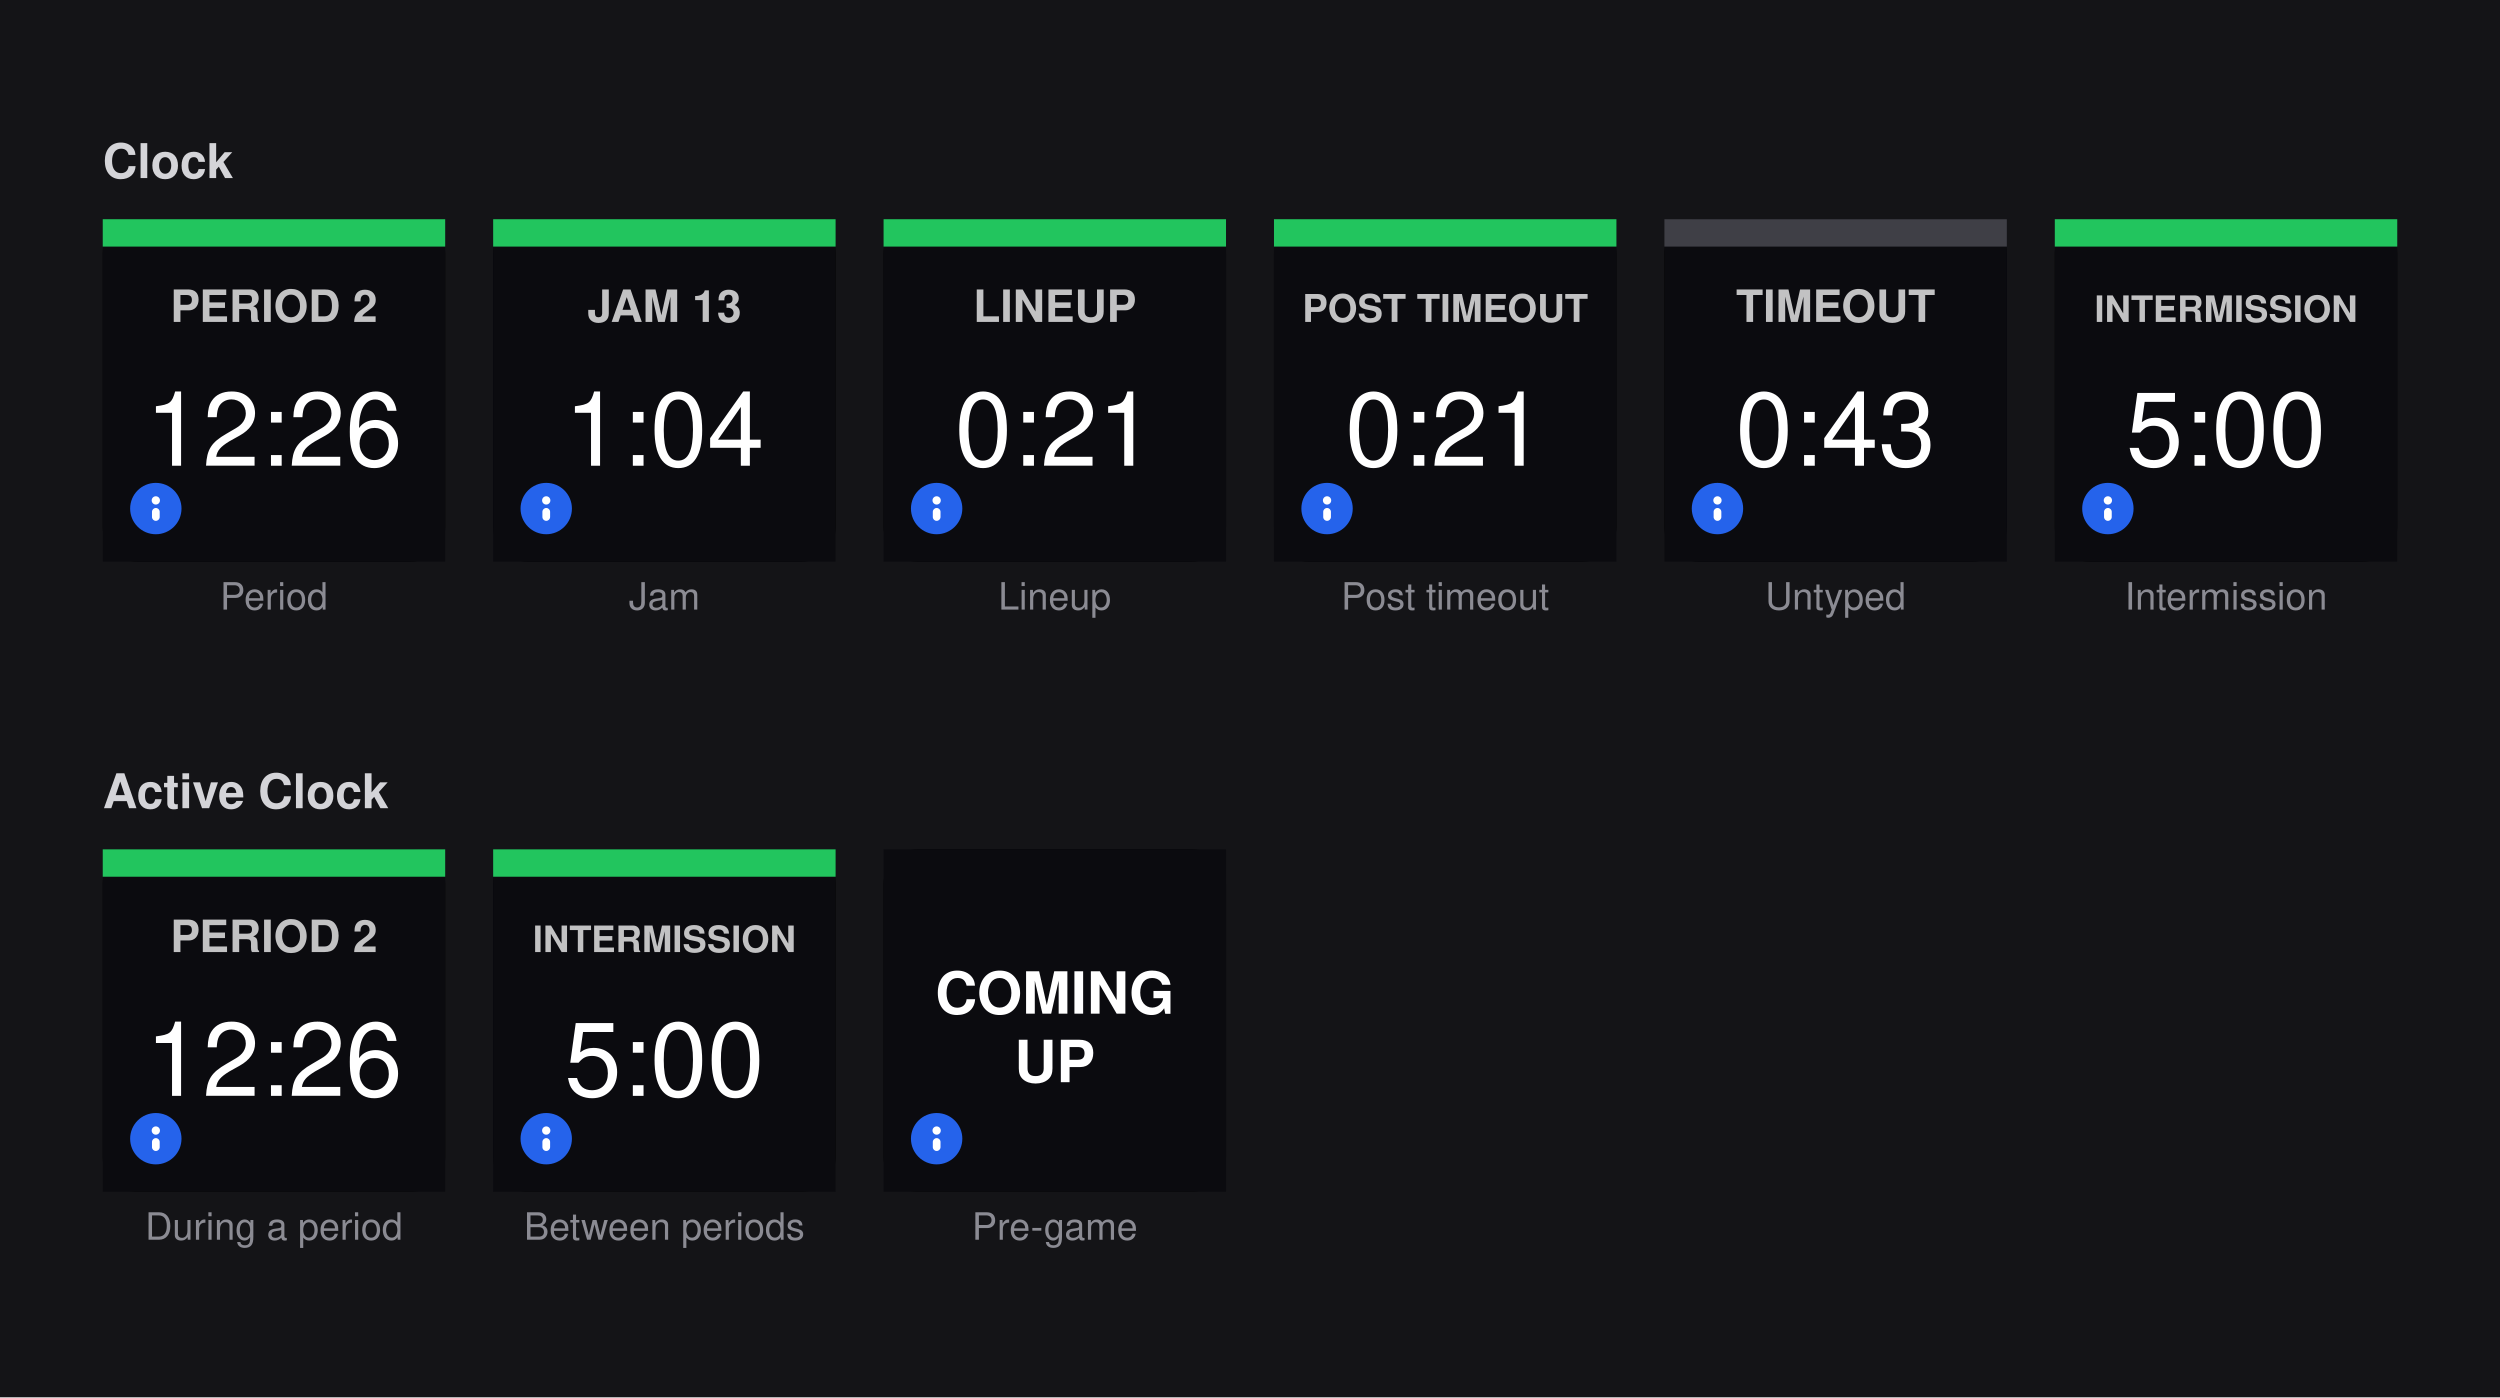
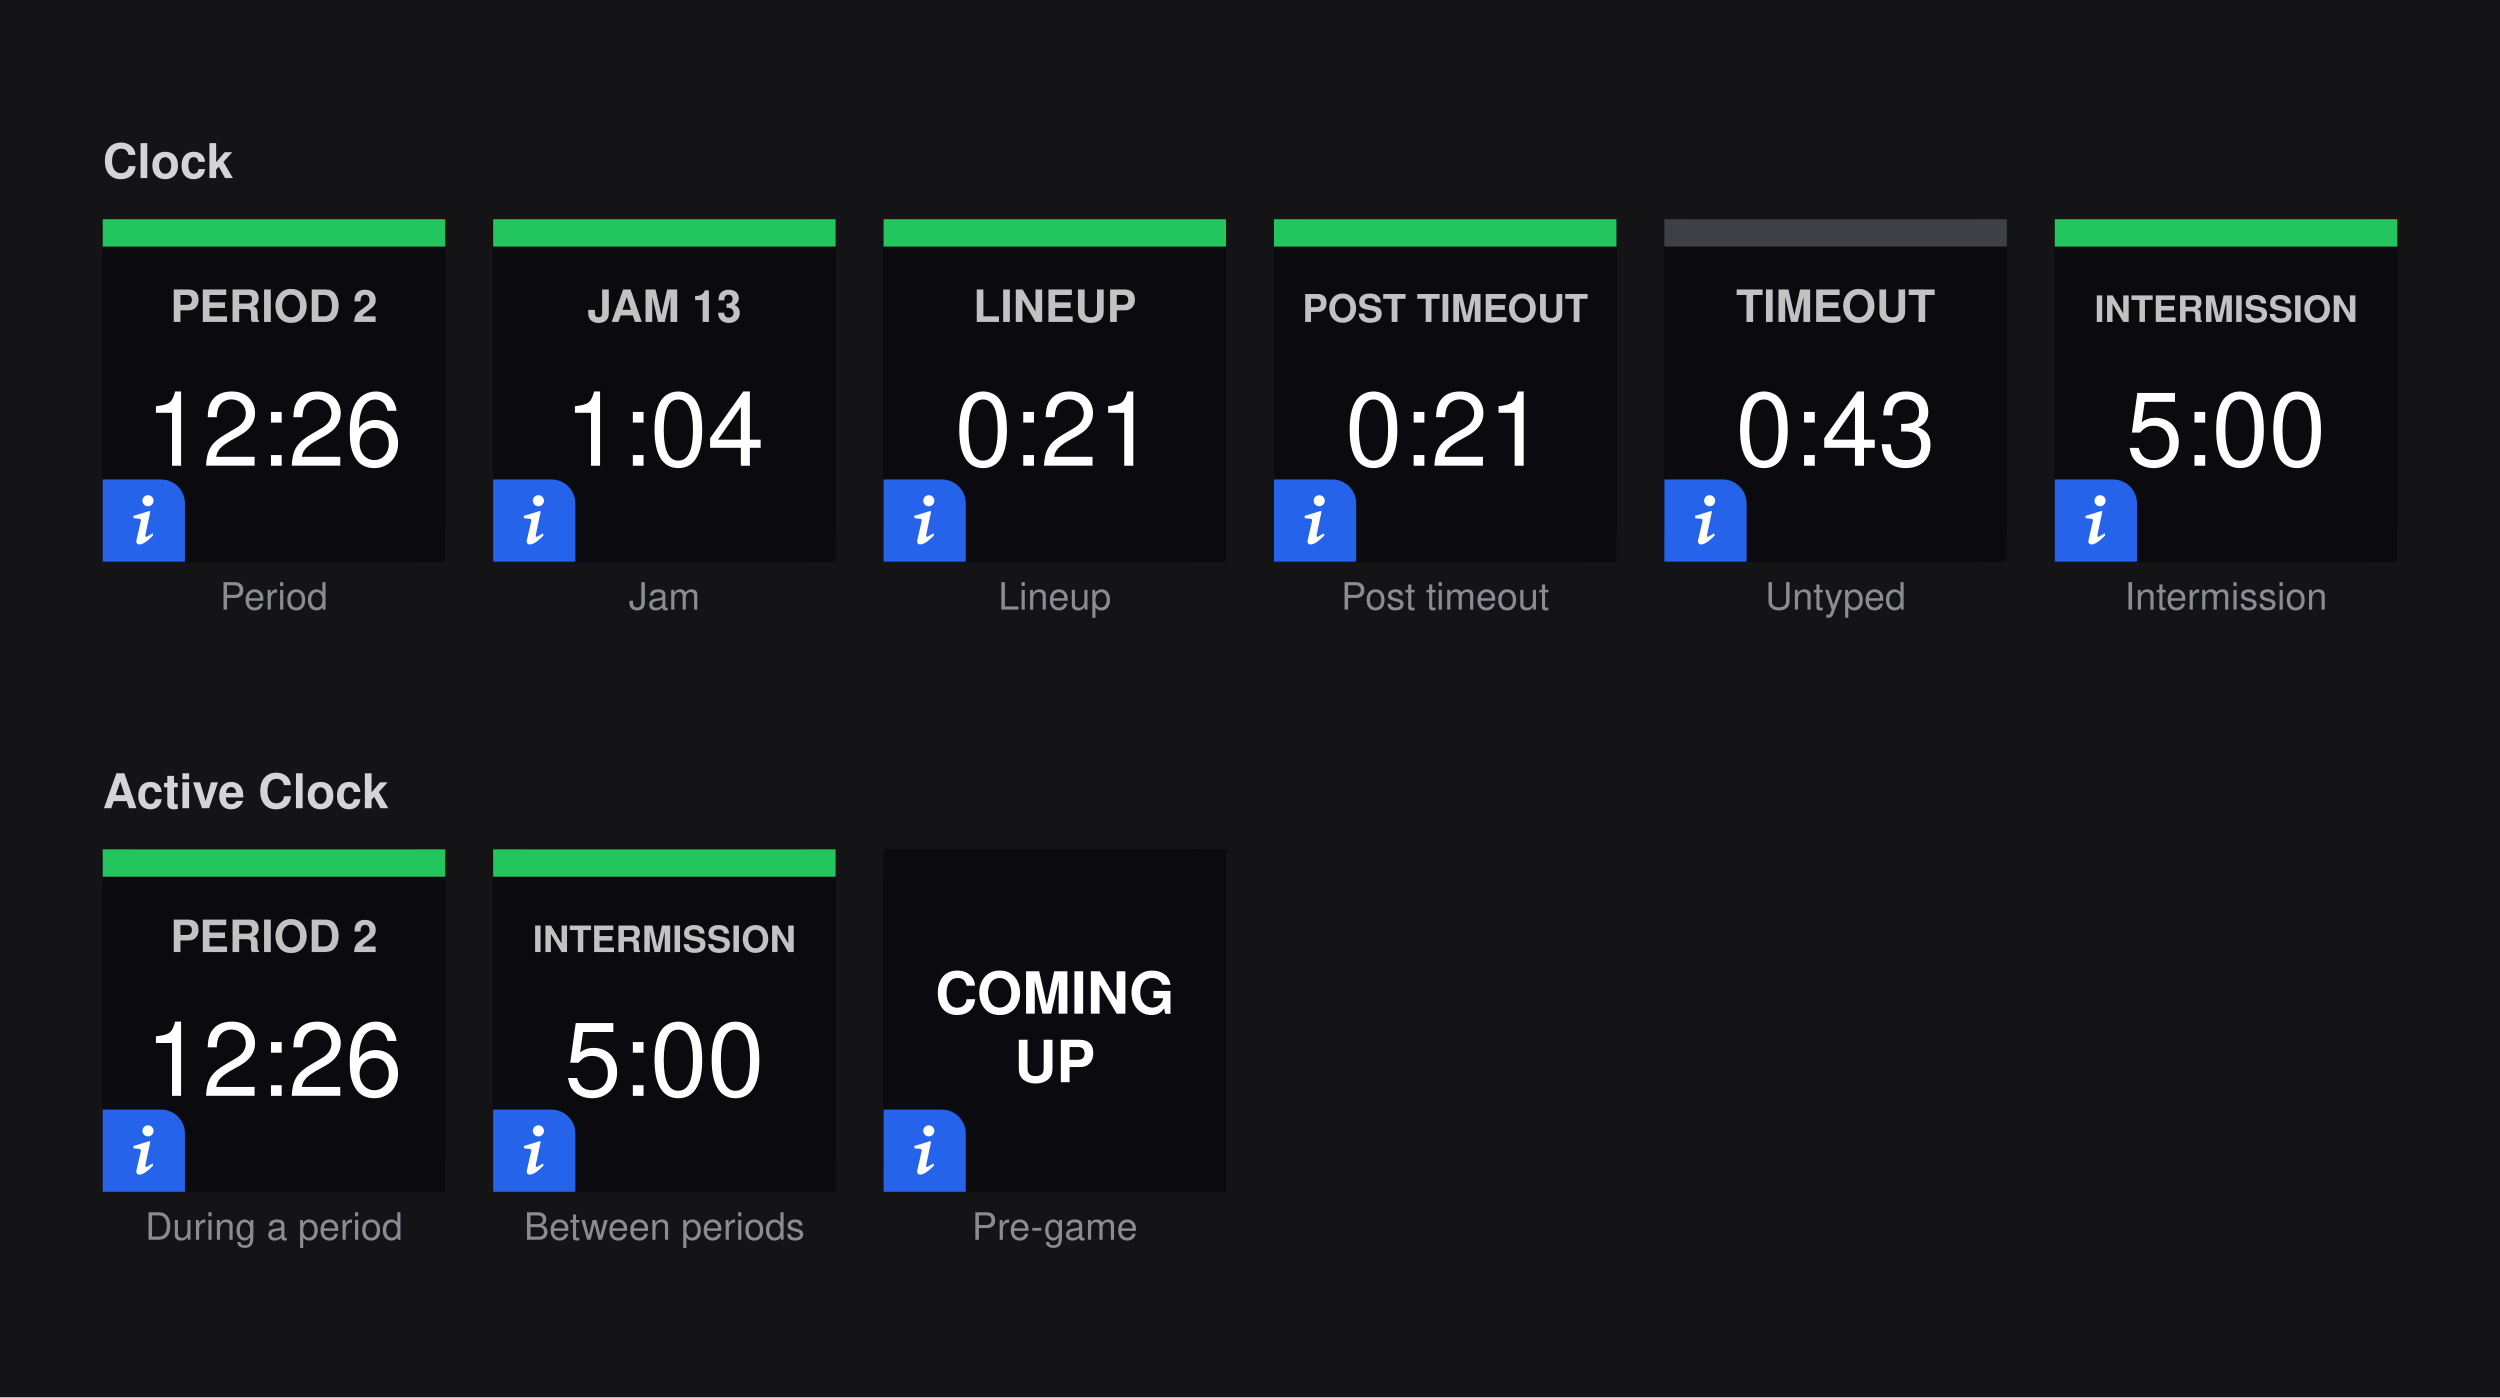
<svg xmlns="http://www.w3.org/2000/svg" viewBox="0 0 730 408" width="730" height="408" role="img" aria-label="Plugin buttons and the states they show">
  <rect width="730" height="408" fill="#141417" />
  <text x="30" y="52" font-family="'Helvetica Neue', Helvetica, Arial, sans-serif" font-size="14" font-weight="bold" fill="#d4d4d8" text-anchor="start">Clock</text>
  <svg x="30" y="64" width="100" height="100" viewBox="0 0 100 100">
    <rect width="100" height="100" rx="10" fill="#000000" />
    <g clip-path="inset(0 round 10px)">
      <rect width="100" height="100" fill="#0b0b0f" />
      <rect width="100" height="8" fill="#22c55e" />
      <text x="50" y="30" fill="#ffffff" font-family="'Helvetica Neue', Helvetica, Arial, sans-serif" font-size="13" font-weight="700" text-anchor="middle" opacity="0.75">PERIOD 2</text>
      <text x="50" y="72" fill="#ffffff" font-family="'Helvetica Neue', Helvetica, Arial, sans-serif" font-size="30" font-weight="400" text-anchor="middle">12:26</text>
-       <circle cx="15.5" cy="84.5" r="7.5" fill="#2563eb" />
-       <circle cx="15.5" cy="82.12" r="1.21" fill="#ffffff" />
-       <rect x="14.38" y="84.33" width="2.25" height="3.76" rx="1.13" fill="#ffffff" />
+       <path d="M 0 74 H 17 A 9 9 0 0 1 26 83 V 100 H 0 Z" fill="#0b0b0f" />
+       <path d="M 0 76 H 17 A 7 7 0 0 1 24 83 V 100 H 0 Z" fill="#2563eb" />
+       <g transform="translate(8.94 80.56) scale(0.15)" fill="#ffffff">
+         <circle cx="28.5" cy="11" r="10.8" />
+         <path d="M 0.5 45 L 0 40.5 C 11 37.5 21 34 31 31 L 33 32 L 23.5 77 C 22.8 81 24.3 82.5 27 80.5 L 37.5 74.5 L 38.5 78.5 C 30 87 22 94.5 13.5 96 C 7.5 97 5 93 6 88 L 14.5 51 C 15.2 47 13 45.5 10 46 Z" />
+       </g>
    </g>
  </svg>
  <text x="80" y="178" font-family="'Helvetica Neue', Helvetica, Arial, sans-serif" font-size="11" font-weight="normal" fill="#8b8b93" text-anchor="middle">Period</text>
  <svg x="144" y="64" width="100" height="100" viewBox="0 0 100 100">
    <rect width="100" height="100" rx="10" fill="#000000" />
    <g clip-path="inset(0 round 10px)">
      <rect width="100" height="100" fill="#0b0b0f" />
      <rect width="100" height="8" fill="#22c55e" />
      <text x="50" y="30" fill="#ffffff" font-family="'Helvetica Neue', Helvetica, Arial, sans-serif" font-size="13" font-weight="700" text-anchor="middle" opacity="0.75">JAM 13</text>
      <text x="50" y="72" fill="#ffffff" font-family="'Helvetica Neue', Helvetica, Arial, sans-serif" font-size="30" font-weight="400" text-anchor="middle">1:04</text>
-       <circle cx="15.5" cy="84.5" r="7.5" fill="#2563eb" />
-       <circle cx="15.5" cy="82.12" r="1.21" fill="#ffffff" />
-       <rect x="14.38" y="84.33" width="2.25" height="3.76" rx="1.13" fill="#ffffff" />
+       <path d="M 0 74 H 17 A 9 9 0 0 1 26 83 V 100 H 0 Z" fill="#0b0b0f" />
+       <path d="M 0 76 H 17 A 7 7 0 0 1 24 83 V 100 H 0 Z" fill="#2563eb" />
+       <g transform="translate(8.94 80.56) scale(0.15)" fill="#ffffff">
+         <circle cx="28.5" cy="11" r="10.8" />
+         <path d="M 0.5 45 L 0 40.5 C 11 37.5 21 34 31 31 L 33 32 L 23.5 77 C 22.8 81 24.3 82.5 27 80.5 L 37.5 74.5 L 38.5 78.5 C 30 87 22 94.5 13.5 96 C 7.5 97 5 93 6 88 L 14.5 51 C 15.2 47 13 45.5 10 46 Z" />
+       </g>
    </g>
  </svg>
  <text x="194" y="178" font-family="'Helvetica Neue', Helvetica, Arial, sans-serif" font-size="11" font-weight="normal" fill="#8b8b93" text-anchor="middle">Jam</text>
  <svg x="258" y="64" width="100" height="100" viewBox="0 0 100 100">
    <rect width="100" height="100" rx="10" fill="#000000" />
    <g clip-path="inset(0 round 10px)">
      <rect width="100" height="100" fill="#0b0b0f" />
      <rect width="100" height="8" fill="#22c55e" />
      <text x="50" y="30" fill="#ffffff" font-family="'Helvetica Neue', Helvetica, Arial, sans-serif" font-size="13" font-weight="700" text-anchor="middle" opacity="0.75">LINEUP</text>
      <text x="50" y="72" fill="#ffffff" font-family="'Helvetica Neue', Helvetica, Arial, sans-serif" font-size="30" font-weight="400" text-anchor="middle">0:21</text>
-       <circle cx="15.5" cy="84.5" r="7.5" fill="#2563eb" />
-       <circle cx="15.5" cy="82.12" r="1.21" fill="#ffffff" />
-       <rect x="14.38" y="84.33" width="2.25" height="3.76" rx="1.13" fill="#ffffff" />
+       <path d="M 0 74 H 17 A 9 9 0 0 1 26 83 V 100 H 0 Z" fill="#0b0b0f" />
+       <path d="M 0 76 H 17 A 7 7 0 0 1 24 83 V 100 H 0 Z" fill="#2563eb" />
+       <g transform="translate(8.94 80.56) scale(0.15)" fill="#ffffff">
+         <circle cx="28.5" cy="11" r="10.8" />
+         <path d="M 0.5 45 L 0 40.5 C 11 37.5 21 34 31 31 L 33 32 L 23.5 77 C 22.8 81 24.3 82.5 27 80.5 L 37.5 74.5 L 38.5 78.5 C 30 87 22 94.5 13.5 96 C 7.5 97 5 93 6 88 L 14.5 51 C 15.2 47 13 45.5 10 46 Z" />
+       </g>
    </g>
  </svg>
  <text x="308" y="178" font-family="'Helvetica Neue', Helvetica, Arial, sans-serif" font-size="11" font-weight="normal" fill="#8b8b93" text-anchor="middle">Lineup</text>
  <svg x="372" y="64" width="100" height="100" viewBox="0 0 100 100">
    <rect width="100" height="100" rx="10" fill="#000000" />
    <g clip-path="inset(0 round 10px)">
      <rect width="100" height="100" fill="#0b0b0f" />
      <rect width="100" height="8" fill="#22c55e" />
      <text x="50" y="30" fill="#ffffff" font-family="'Helvetica Neue', Helvetica, Arial, sans-serif" font-size="11.18" font-weight="700" text-anchor="middle" opacity="0.75">POST TIMEOUT</text>
      <text x="50" y="72" fill="#ffffff" font-family="'Helvetica Neue', Helvetica, Arial, sans-serif" font-size="30" font-weight="400" text-anchor="middle">0:21</text>
-       <circle cx="15.5" cy="84.5" r="7.5" fill="#2563eb" />
-       <circle cx="15.5" cy="82.12" r="1.21" fill="#ffffff" />
-       <rect x="14.38" y="84.33" width="2.25" height="3.76" rx="1.13" fill="#ffffff" />
+       <path d="M 0 74 H 17 A 9 9 0 0 1 26 83 V 100 H 0 Z" fill="#0b0b0f" />
+       <path d="M 0 76 H 17 A 7 7 0 0 1 24 83 V 100 H 0 Z" fill="#2563eb" />
+       <g transform="translate(8.94 80.56) scale(0.15)" fill="#ffffff">
+         <circle cx="28.5" cy="11" r="10.8" />
+         <path d="M 0.5 45 L 0 40.5 C 11 37.5 21 34 31 31 L 33 32 L 23.5 77 C 22.8 81 24.3 82.5 27 80.5 L 37.5 74.5 L 38.5 78.5 C 30 87 22 94.5 13.5 96 C 7.5 97 5 93 6 88 L 14.5 51 C 15.2 47 13 45.5 10 46 Z" />
+       </g>
    </g>
  </svg>
  <text x="422" y="178" font-family="'Helvetica Neue', Helvetica, Arial, sans-serif" font-size="11" font-weight="normal" fill="#8b8b93" text-anchor="middle">Post timeout</text>
  <svg x="486" y="64" width="100" height="100" viewBox="0 0 100 100">
    <rect width="100" height="100" rx="10" fill="#000000" />
    <g clip-path="inset(0 round 10px)">
      <rect width="100" height="100" fill="#0b0b0f" />
      <rect width="100" height="8" fill="#3f3f46" />
      <text x="50" y="30" fill="#ffffff" font-family="'Helvetica Neue', Helvetica, Arial, sans-serif" font-size="13" font-weight="700" text-anchor="middle" opacity="0.75">TIMEOUT</text>
      <text x="50" y="72" fill="#ffffff" font-family="'Helvetica Neue', Helvetica, Arial, sans-serif" font-size="30" font-weight="400" text-anchor="middle">0:43</text>
-       <circle cx="15.5" cy="84.5" r="7.5" fill="#2563eb" />
-       <circle cx="15.5" cy="82.12" r="1.21" fill="#ffffff" />
-       <rect x="14.38" y="84.33" width="2.25" height="3.76" rx="1.13" fill="#ffffff" />
+       <path d="M 0 74 H 17 A 9 9 0 0 1 26 83 V 100 H 0 Z" fill="#0b0b0f" />
+       <path d="M 0 76 H 17 A 7 7 0 0 1 24 83 V 100 H 0 Z" fill="#2563eb" />
+       <g transform="translate(8.94 80.56) scale(0.15)" fill="#ffffff">
+         <circle cx="28.5" cy="11" r="10.8" />
+         <path d="M 0.5 45 L 0 40.5 C 11 37.5 21 34 31 31 L 33 32 L 23.5 77 C 22.8 81 24.3 82.5 27 80.5 L 37.5 74.5 L 38.5 78.5 C 30 87 22 94.5 13.5 96 C 7.5 97 5 93 6 88 L 14.5 51 C 15.2 47 13 45.5 10 46 Z" />
+       </g>
    </g>
  </svg>
  <text x="536" y="178" font-family="'Helvetica Neue', Helvetica, Arial, sans-serif" font-size="11" font-weight="normal" fill="#8b8b93" text-anchor="middle">Untyped</text>
  <svg x="600" y="64" width="100" height="100" viewBox="0 0 100 100">
    <rect width="100" height="100" rx="10" fill="#000000" />
    <g clip-path="inset(0 round 10px)">
      <rect width="100" height="100" fill="#0b0b0f" />
      <rect width="100" height="8" fill="#22c55e" />
      <text x="50" y="30" fill="#ffffff" font-family="'Helvetica Neue', Helvetica, Arial, sans-serif" font-size="10.64" font-weight="700" text-anchor="middle" opacity="0.75">INTERMISSION</text>
      <text x="50" y="72" fill="#ffffff" font-family="'Helvetica Neue', Helvetica, Arial, sans-serif" font-size="30" font-weight="400" text-anchor="middle">5:00</text>
-       <circle cx="15.5" cy="84.5" r="7.5" fill="#2563eb" />
-       <circle cx="15.5" cy="82.12" r="1.21" fill="#ffffff" />
-       <rect x="14.38" y="84.33" width="2.25" height="3.76" rx="1.13" fill="#ffffff" />
+       <path d="M 0 74 H 17 A 9 9 0 0 1 26 83 V 100 H 0 Z" fill="#0b0b0f" />
+       <path d="M 0 76 H 17 A 7 7 0 0 1 24 83 V 100 H 0 Z" fill="#2563eb" />
+       <g transform="translate(8.94 80.56) scale(0.15)" fill="#ffffff">
+         <circle cx="28.5" cy="11" r="10.8" />
+         <path d="M 0.5 45 L 0 40.5 C 11 37.5 21 34 31 31 L 33 32 L 23.5 77 C 22.8 81 24.3 82.5 27 80.5 L 37.5 74.5 L 38.5 78.5 C 30 87 22 94.5 13.5 96 C 7.5 97 5 93 6 88 L 14.5 51 C 15.2 47 13 45.5 10 46 Z" />
+       </g>
    </g>
  </svg>
  <text x="650" y="178" font-family="'Helvetica Neue', Helvetica, Arial, sans-serif" font-size="11" font-weight="normal" fill="#8b8b93" text-anchor="middle">Intermission</text>
  <text x="30" y="236" font-family="'Helvetica Neue', Helvetica, Arial, sans-serif" font-size="14" font-weight="bold" fill="#d4d4d8" text-anchor="start">Active Clock</text>
  <svg x="30" y="248" width="100" height="100" viewBox="0 0 100 100">
    <rect width="100" height="100" rx="10" fill="#000000" />
    <g clip-path="inset(0 round 10px)">
      <rect width="100" height="100" fill="#0b0b0f" />
      <rect width="100" height="8" fill="#22c55e" />
      <text x="50" y="30" fill="#ffffff" font-family="'Helvetica Neue', Helvetica, Arial, sans-serif" font-size="13" font-weight="700" text-anchor="middle" opacity="0.75">PERIOD 2</text>
      <text x="50" y="72" fill="#ffffff" font-family="'Helvetica Neue', Helvetica, Arial, sans-serif" font-size="30" font-weight="400" text-anchor="middle">12:26</text>
-       <circle cx="15.5" cy="84.5" r="7.5" fill="#2563eb" />
-       <circle cx="15.5" cy="82.12" r="1.21" fill="#ffffff" />
-       <rect x="14.38" y="84.33" width="2.25" height="3.76" rx="1.13" fill="#ffffff" />
+       <path d="M 0 74 H 17 A 9 9 0 0 1 26 83 V 100 H 0 Z" fill="#0b0b0f" />
+       <path d="M 0 76 H 17 A 7 7 0 0 1 24 83 V 100 H 0 Z" fill="#2563eb" />
+       <g transform="translate(8.94 80.56) scale(0.15)" fill="#ffffff">
+         <circle cx="28.5" cy="11" r="10.8" />
+         <path d="M 0.5 45 L 0 40.5 C 11 37.5 21 34 31 31 L 33 32 L 23.5 77 C 22.8 81 24.3 82.5 27 80.5 L 37.5 74.5 L 38.5 78.5 C 30 87 22 94.5 13.5 96 C 7.5 97 5 93 6 88 L 14.5 51 C 15.2 47 13 45.5 10 46 Z" />
+       </g>
    </g>
  </svg>
  <text x="80" y="362" font-family="'Helvetica Neue', Helvetica, Arial, sans-serif" font-size="11" font-weight="normal" fill="#8b8b93" text-anchor="middle">During a period</text>
  <svg x="144" y="248" width="100" height="100" viewBox="0 0 100 100">
    <rect width="100" height="100" rx="10" fill="#000000" />
    <g clip-path="inset(0 round 10px)">
      <rect width="100" height="100" fill="#0b0b0f" />
      <rect width="100" height="8" fill="#22c55e" />
      <text x="50" y="30" fill="#ffffff" font-family="'Helvetica Neue', Helvetica, Arial, sans-serif" font-size="10.64" font-weight="700" text-anchor="middle" opacity="0.75">INTERMISSION</text>
      <text x="50" y="72" fill="#ffffff" font-family="'Helvetica Neue', Helvetica, Arial, sans-serif" font-size="30" font-weight="400" text-anchor="middle">5:00</text>
-       <circle cx="15.5" cy="84.5" r="7.5" fill="#2563eb" />
-       <circle cx="15.5" cy="82.12" r="1.21" fill="#ffffff" />
-       <rect x="14.38" y="84.33" width="2.25" height="3.76" rx="1.13" fill="#ffffff" />
+       <path d="M 0 74 H 17 A 9 9 0 0 1 26 83 V 100 H 0 Z" fill="#0b0b0f" />
+       <path d="M 0 76 H 17 A 7 7 0 0 1 24 83 V 100 H 0 Z" fill="#2563eb" />
+       <g transform="translate(8.94 80.56) scale(0.15)" fill="#ffffff">
+         <circle cx="28.5" cy="11" r="10.8" />
+         <path d="M 0.5 45 L 0 40.5 C 11 37.5 21 34 31 31 L 33 32 L 23.5 77 C 22.8 81 24.3 82.5 27 80.5 L 37.5 74.5 L 38.5 78.5 C 30 87 22 94.5 13.5 96 C 7.5 97 5 93 6 88 L 14.5 51 C 15.2 47 13 45.5 10 46 Z" />
+       </g>
    </g>
  </svg>
  <text x="194" y="362" font-family="'Helvetica Neue', Helvetica, Arial, sans-serif" font-size="11" font-weight="normal" fill="#8b8b93" text-anchor="middle">Between periods</text>
  <svg x="258" y="248" width="100" height="100" viewBox="0 0 100 100">
    <rect width="100" height="100" rx="10" fill="#000000" />
    <g clip-path="inset(0 round 10px)">
      <rect width="100" height="100" fill="#0b0b0f" />
      <text x="50" y="48" fill="#ffffff" font-family="'Helvetica Neue', Helvetica, Arial, sans-serif" font-size="17" font-weight="700" text-anchor="middle">COMING</text>
      <text x="50" y="68" fill="#ffffff" font-family="'Helvetica Neue', Helvetica, Arial, sans-serif" font-size="17" font-weight="700" text-anchor="middle">UP</text>
-       <circle cx="15.5" cy="84.5" r="7.5" fill="#2563eb" />
-       <circle cx="15.5" cy="82.12" r="1.21" fill="#ffffff" />
-       <rect x="14.38" y="84.33" width="2.25" height="3.76" rx="1.13" fill="#ffffff" />
+       <path d="M 0 74 H 17 A 9 9 0 0 1 26 83 V 100 H 0 Z" fill="#0b0b0f" />
+       <path d="M 0 76 H 17 A 7 7 0 0 1 24 83 V 100 H 0 Z" fill="#2563eb" />
+       <g transform="translate(8.94 80.56) scale(0.15)" fill="#ffffff">
+         <circle cx="28.5" cy="11" r="10.8" />
+         <path d="M 0.5 45 L 0 40.5 C 11 37.5 21 34 31 31 L 33 32 L 23.5 77 C 22.8 81 24.3 82.5 27 80.5 L 37.5 74.5 L 38.5 78.5 C 30 87 22 94.5 13.5 96 C 7.5 97 5 93 6 88 L 14.5 51 C 15.2 47 13 45.5 10 46 Z" />
+       </g>
    </g>
  </svg>
  <text x="308" y="362" font-family="'Helvetica Neue', Helvetica, Arial, sans-serif" font-size="11" font-weight="normal" fill="#8b8b93" text-anchor="middle">Pre-game</text>
</svg>
